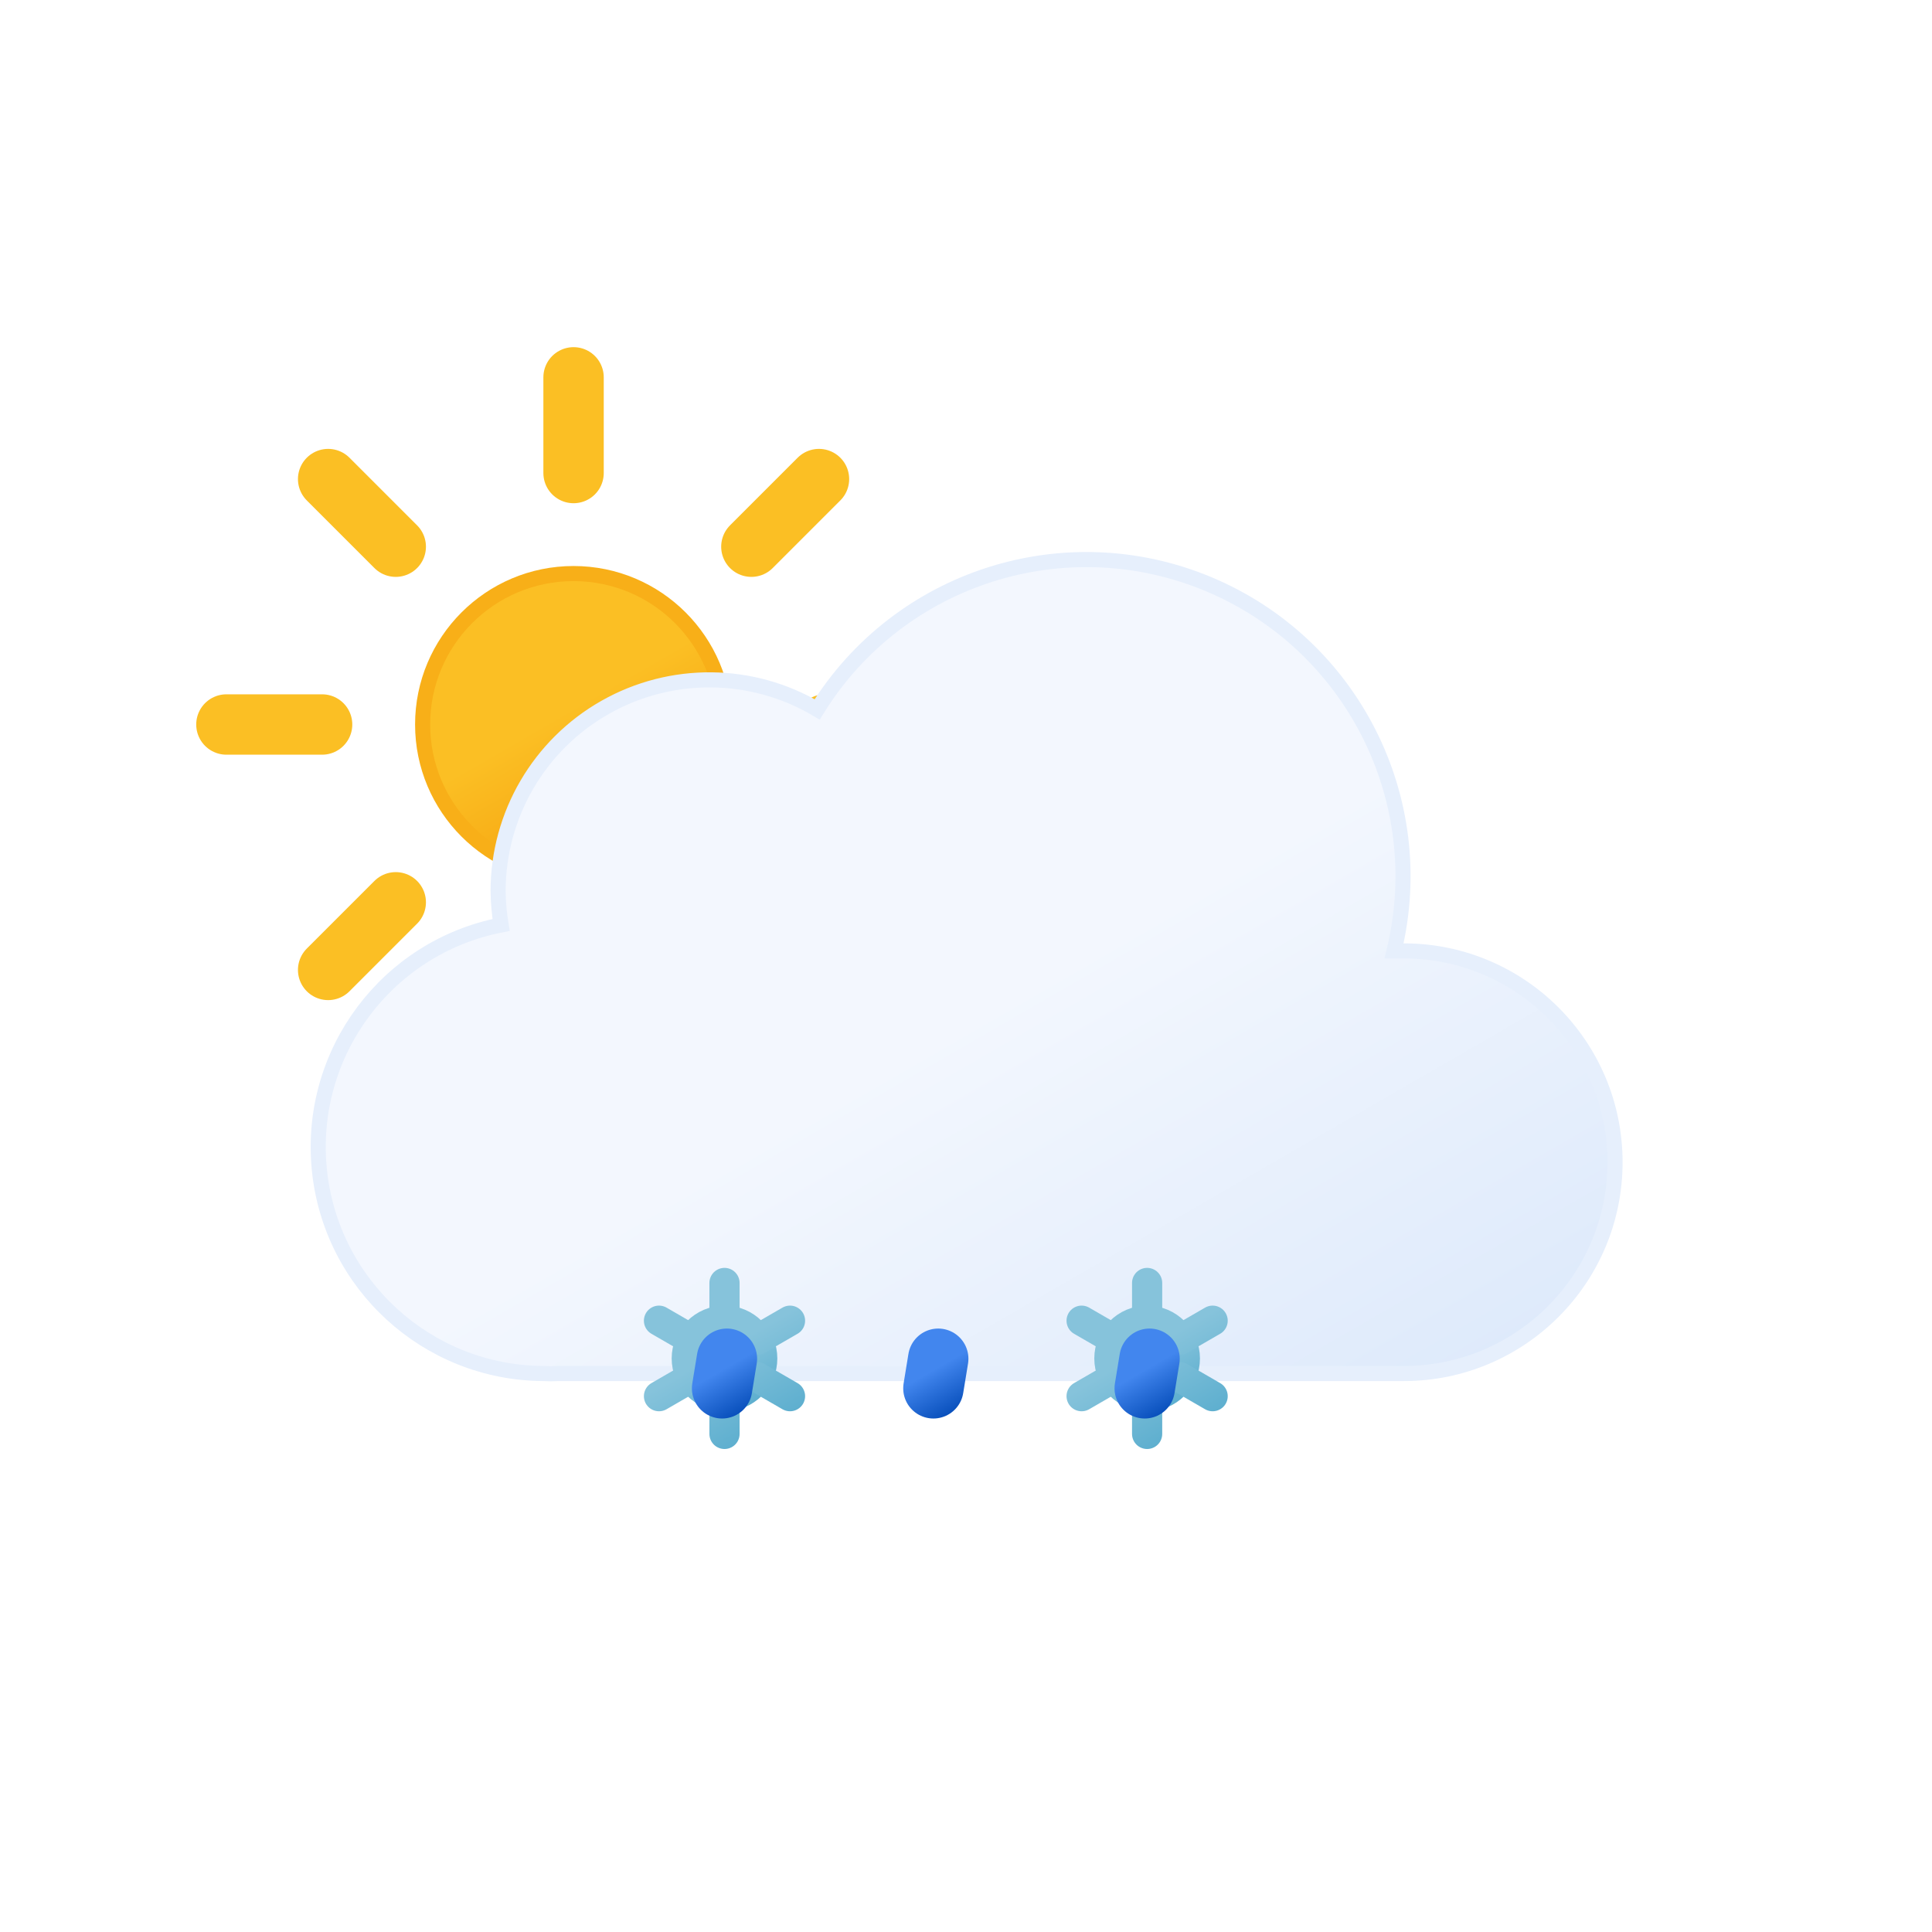
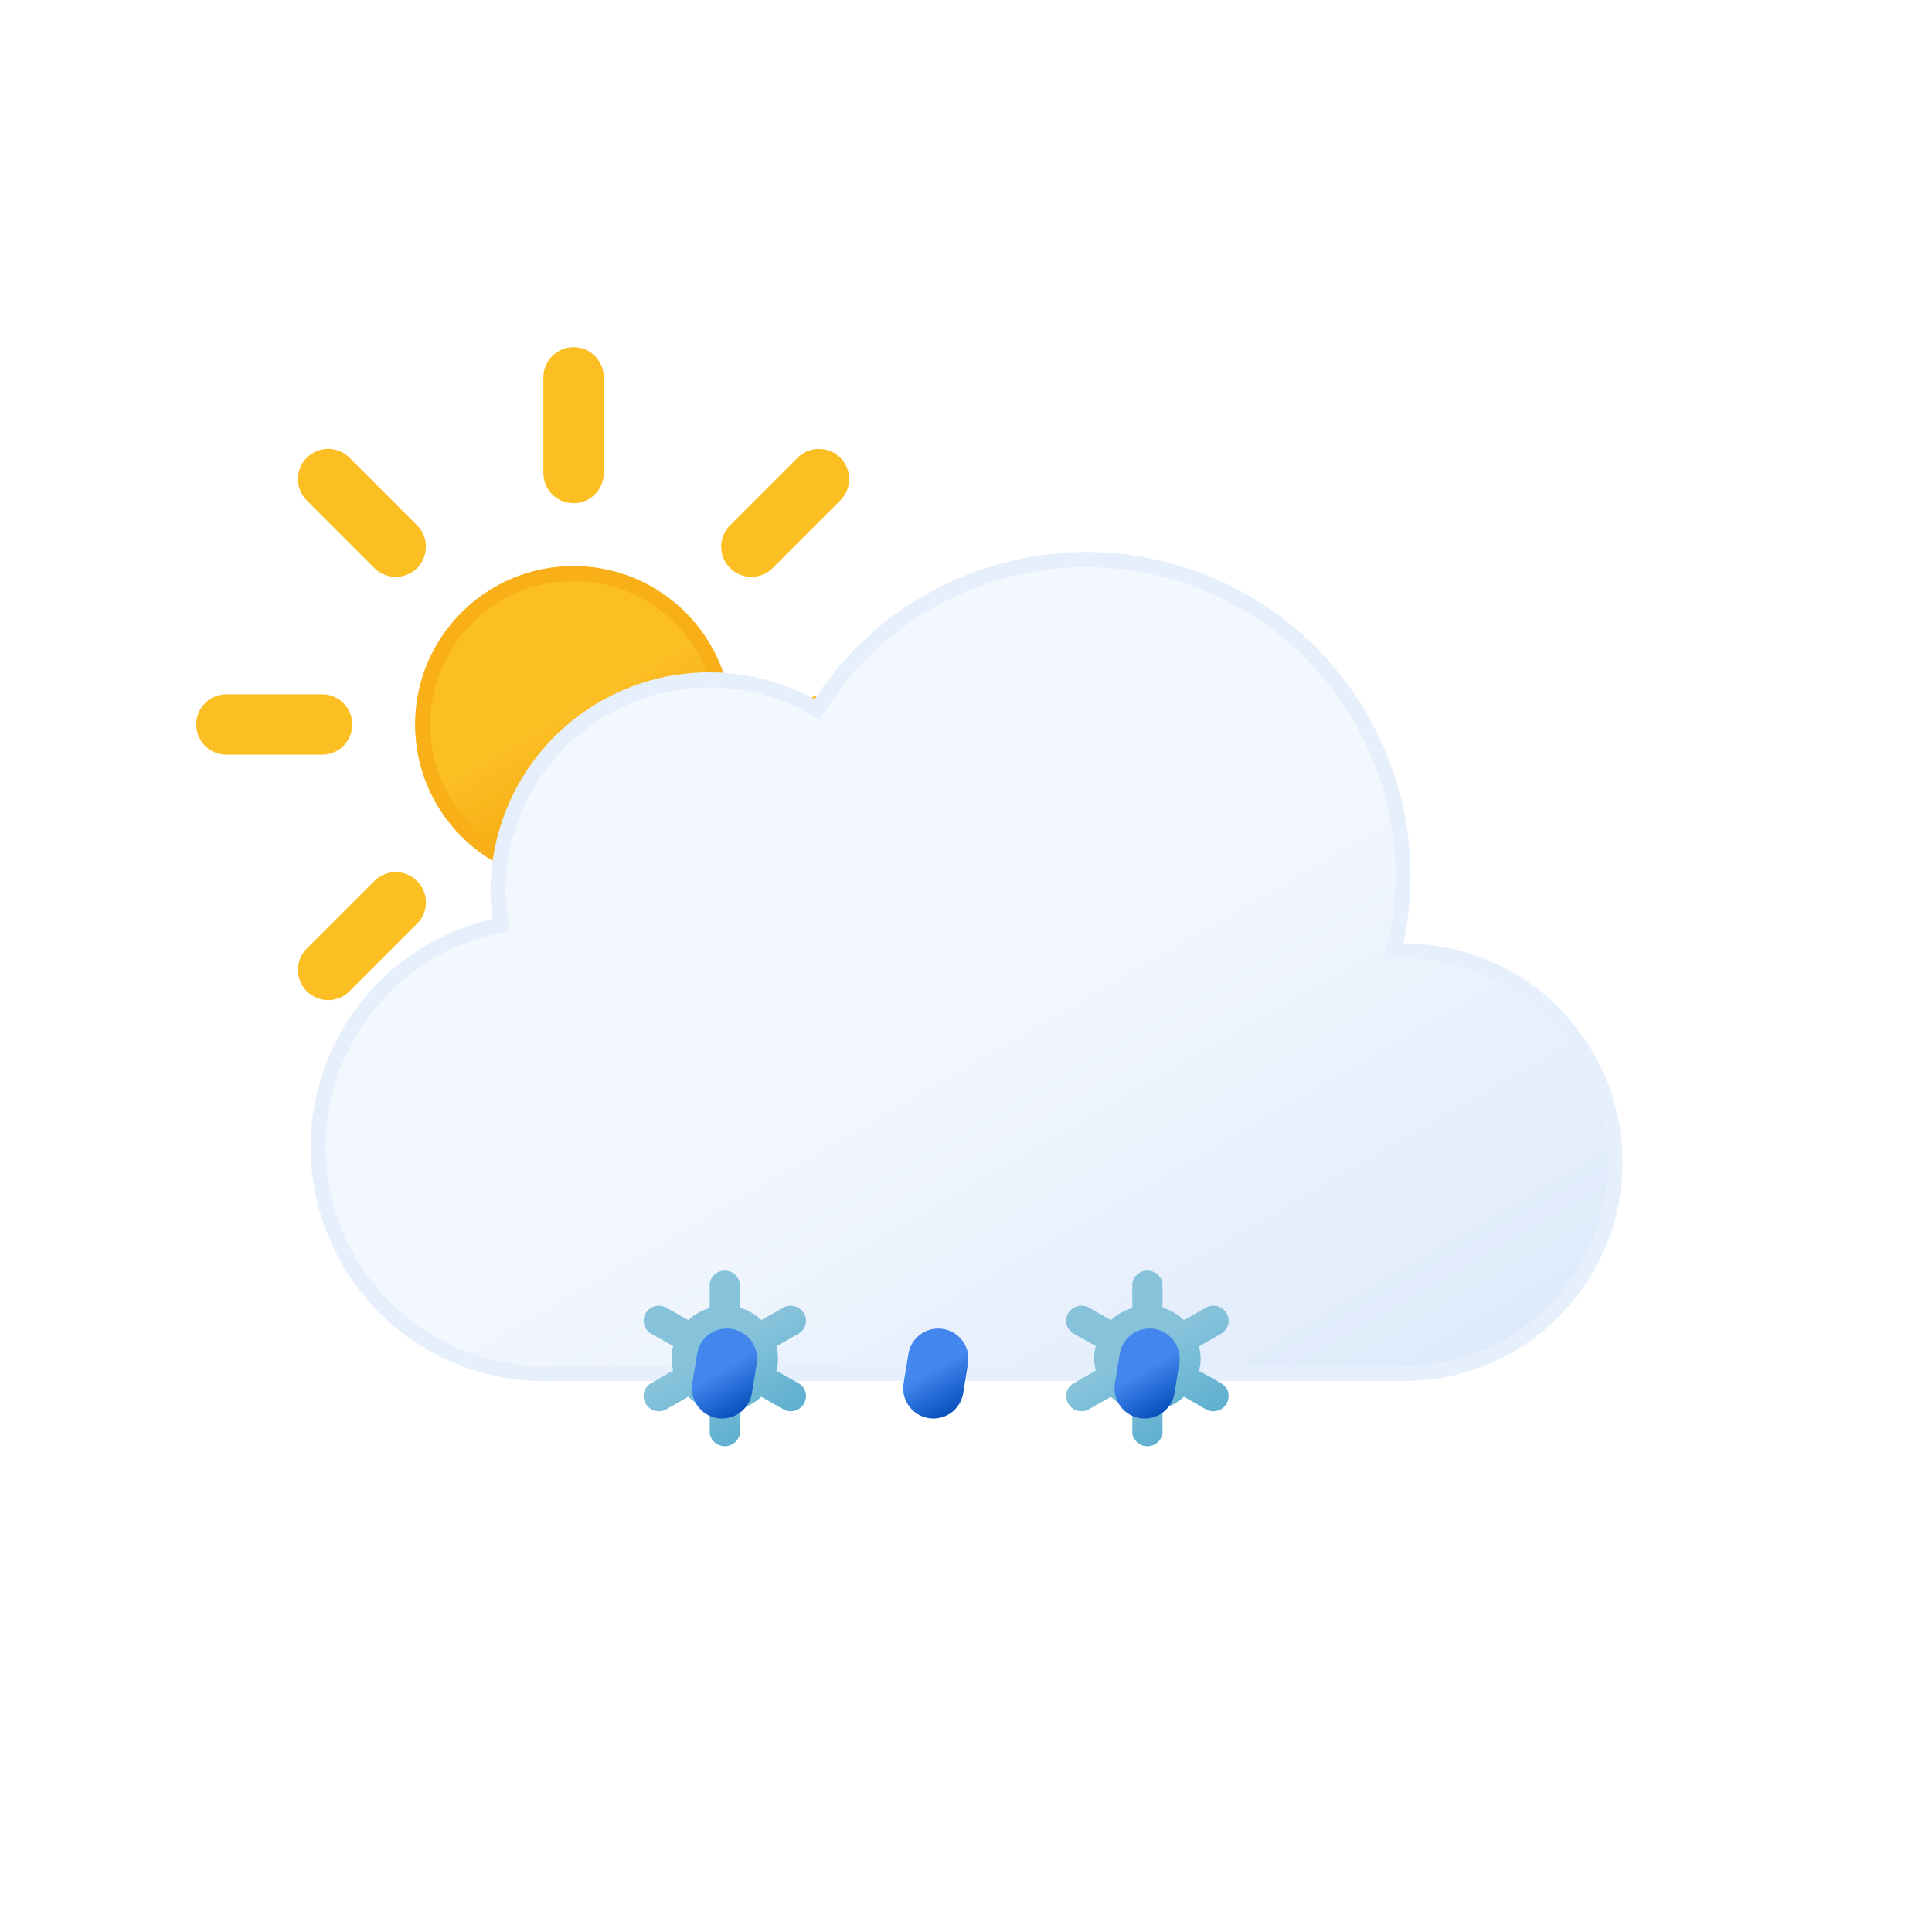
<svg xmlns="http://www.w3.org/2000/svg" xmlns:xlink="http://www.w3.org/1999/xlink" viewBox="0 0 64 64">
  <defs>
    <linearGradient id="a" x1="16.5" y1="19.67" x2="21.5" y2="28.33" gradientUnits="userSpaceOnUse">
      <stop offset="0" stop-color="#fbbf24" />
      <stop offset="0.45" stop-color="#fbbf24" />
      <stop offset="1" stop-color="#f59e0b" />
    </linearGradient>
    <linearGradient id="b" x1="22.56" y1="21.96" x2="39.2" y2="50.8" gradientUnits="userSpaceOnUse">
      <stop offset="0" stop-color="#f3f7fe" />
      <stop offset="0.45" stop-color="#f3f7fe" />
      <stop offset="1" stop-color="#deeafb" />
    </linearGradient>
-     <linearGradient id="c" x1="23.12" y1="43.48" x2="24.88" y2="46.52" gradientUnits="userSpaceOnUse">
+     <linearGradient id="c" x1="22.66" y1="42.68" x2="25.34" y2="47.32" gradientUnits="userSpaceOnUse">
      <stop offset="0" stop-color="#86c3db" />
      <stop offset="0.45" stop-color="#86c3db" />
      <stop offset="1" stop-color="#5eafcf" />
    </linearGradient>
-     <linearGradient id="d" x1="22.67" y1="42.69" x2="25.33" y2="47.31" xlink:href="#c" />
-     <linearGradient id="e" x1="37.12" y1="43.48" x2="38.88" y2="46.52" xlink:href="#c" />
-     <linearGradient id="f" x1="36.67" y1="42.69" x2="39.33" y2="47.31" xlink:href="#c" />
-     <linearGradient id="g" x1="23.31" y1="44.3" x2="24.69" y2="46.7" gradientUnits="userSpaceOnUse">
+     <linearGradient id="d" x1="36.66" y1="42.68" x2="39.34" y2="47.32" xlink:href="#c" />
+     <linearGradient id="e" x1="23.31" y1="44.3" x2="24.69" y2="46.7" gradientUnits="userSpaceOnUse">
      <stop offset="0" stop-color="#4286ee" />
      <stop offset="0.45" stop-color="#4286ee" />
      <stop offset="1" stop-color="#0950bc" />
    </linearGradient>
-     <linearGradient id="h" x1="30.31" y1="44.3" x2="31.69" y2="46.7" xlink:href="#g" />
-     <linearGradient id="i" x1="37.31" y1="44.3" x2="38.69" y2="46.7" xlink:href="#g" />
+     <linearGradient id="f" x1="30.31" y1="44.3" x2="31.69" y2="46.7" xlink:href="#e" />
+     <linearGradient id="g" x1="37.31" y1="44.3" x2="38.69" y2="46.7" xlink:href="#e" />
  </defs>
  <circle cx="19" cy="24" r="5" stroke="#f8af18" stroke-miterlimit="10" stroke-width="0.5" fill="url(#a)" />
  <path d="M19,15.67V12.5m0,23V32.33m5.89-14.22,2.24-2.24M10.87,32.13l2.24-2.24m0-11.78-2.24-2.24M27.13,32.13l-2.24-2.24M7.5,24h3.17M30.5,24H27.33" fill="none" stroke="#fbbf24" stroke-linecap="round" stroke-miterlimit="10" stroke-width="2" />
  <path d="M46.5,31.5l-.32,0a10.49,10.49,0,0,0-19.11-8,7,7,0,0,0-10.57,6,7.21,7.21,0,0,0,.1,1.14A7.5,7.5,0,0,0,18,45.5a4.19,4.19,0,0,0,.5,0v0h28a7,7,0,0,0,0-14Z" stroke="#e6effc" stroke-miterlimit="10" stroke-width="0.5" fill="url(#b)" />
-   <circle cx="24" cy="45" r="1.25" fill="none" stroke-miterlimit="10" stroke="url(#c)" />
-   <path d="M26.17,46.25l-1.09-.63m-2.16-1.24-1.09-.63M24,42.5v1.25m0,3.75V46.25m-1.08-.63-1.09.63m4.34-2.5-1.09.63" fill="none" stroke-linecap="round" stroke-miterlimit="10" stroke="url(#d)" />
-   <circle cx="38" cy="45" r="1.25" fill="none" stroke-miterlimit="10" stroke="url(#e)" />
-   <path d="M40.17,46.25l-1.09-.63m-2.16-1.24-1.09-.63M38,42.5v1.25m0,3.75V46.25m-1.08-.63-1.09.63m4.34-2.5-1.09.63" fill="none" stroke-linecap="round" stroke-miterlimit="10" stroke="url(#f)" />
-   <line x1="24.08" y1="45.01" x2="23.92" y2="45.99" fill="none" stroke-linecap="round" stroke-miterlimit="10" stroke-width="2" stroke="url(#g)" />
-   <line x1="31.08" y1="45.01" x2="30.92" y2="45.99" fill="none" stroke-linecap="round" stroke-miterlimit="10" stroke-width="2" stroke="url(#h)" />
-   <line x1="38.08" y1="45.01" x2="37.92" y2="45.99" fill="none" stroke-linecap="round" stroke-miterlimit="10" stroke-width="2" stroke="url(#i)" />
+   <path d="M26.45,45.82l-.73-.41a1.59,1.59,0,0,0,0-.81l.73-.42a.49.49,0,0,0,.18-.68.51.51,0,0,0-.69-.18l-.72.41a1.66,1.66,0,0,0-.71-.41V42.5a.51.51,0,0,0-1,0v.83a1.74,1.74,0,0,0-.71.4l-.72-.41a.51.51,0,0,0-.69.18.49.49,0,0,0,.18.68l.73.41a1.59,1.59,0,0,0,0,.81l-.73.42a.49.49,0,0,0-.18.68.5.5,0,0,0,.44.25.47.47,0,0,0,.25-.07l.72-.41a2,2,0,0,0,.33.25,1.5,1.5,0,0,0,.38.15v.83a.51.51,0,0,0,1,0v-.83a1.74,1.74,0,0,0,.71-.4l.72.41a.47.47,0,0,0,.25.07.5.5,0,0,0,.44-.25A.49.49,0,0,0,26.45,45.82Zm-2.83-.17a.75.75,0,0,1,.38-1.4.75.75,0,0,1,.38.1.75.75,0,0,1,.28,1A.77.77,0,0,1,23.62,45.65Z" fill="url(#c)" />
+   <path d="M40.45,45.82l-.73-.41a1.59,1.59,0,0,0,0-.81l.73-.42a.49.49,0,0,0,.18-.68.51.51,0,0,0-.69-.18l-.72.41a1.66,1.66,0,0,0-.71-.41V42.5a.51.51,0,0,0-1,0v.83a1.74,1.74,0,0,0-.71.4l-.72-.41a.51.51,0,0,0-.69.18.49.49,0,0,0,.18.68l.73.41a1.59,1.59,0,0,0,0,.81l-.73.42a.49.49,0,0,0-.18.68.5.5,0,0,0,.44.25.47.47,0,0,0,.25-.07l.72-.41a2,2,0,0,0,.33.25,1.5,1.5,0,0,0,.38.15v.83a.51.51,0,0,0,1,0v-.83a1.74,1.74,0,0,0,.71-.4l.72.41a.47.47,0,0,0,.25.07.5.5,0,0,0,.44-.25A.49.49,0,0,0,40.45,45.82Zm-2.83-.17a.75.75,0,0,1,.38-1.4.75.75,0,0,1,.38.1.75.75,0,0,1,.28,1A.77.77,0,0,1,37.62,45.65Z" fill="url(#d)" />
+   <line x1="24.08" y1="45.01" x2="23.92" y2="45.99" fill="none" stroke-linecap="round" stroke-miterlimit="10" stroke-width="2" stroke="url(#e)" />
+   <line x1="31.08" y1="45.01" x2="30.92" y2="45.99" fill="none" stroke-linecap="round" stroke-miterlimit="10" stroke-width="2" stroke="url(#f)" />
+   <line x1="38.08" y1="45.01" x2="37.92" y2="45.99" fill="none" stroke-linecap="round" stroke-miterlimit="10" stroke-width="2" stroke="url(#g)" />
</svg>
